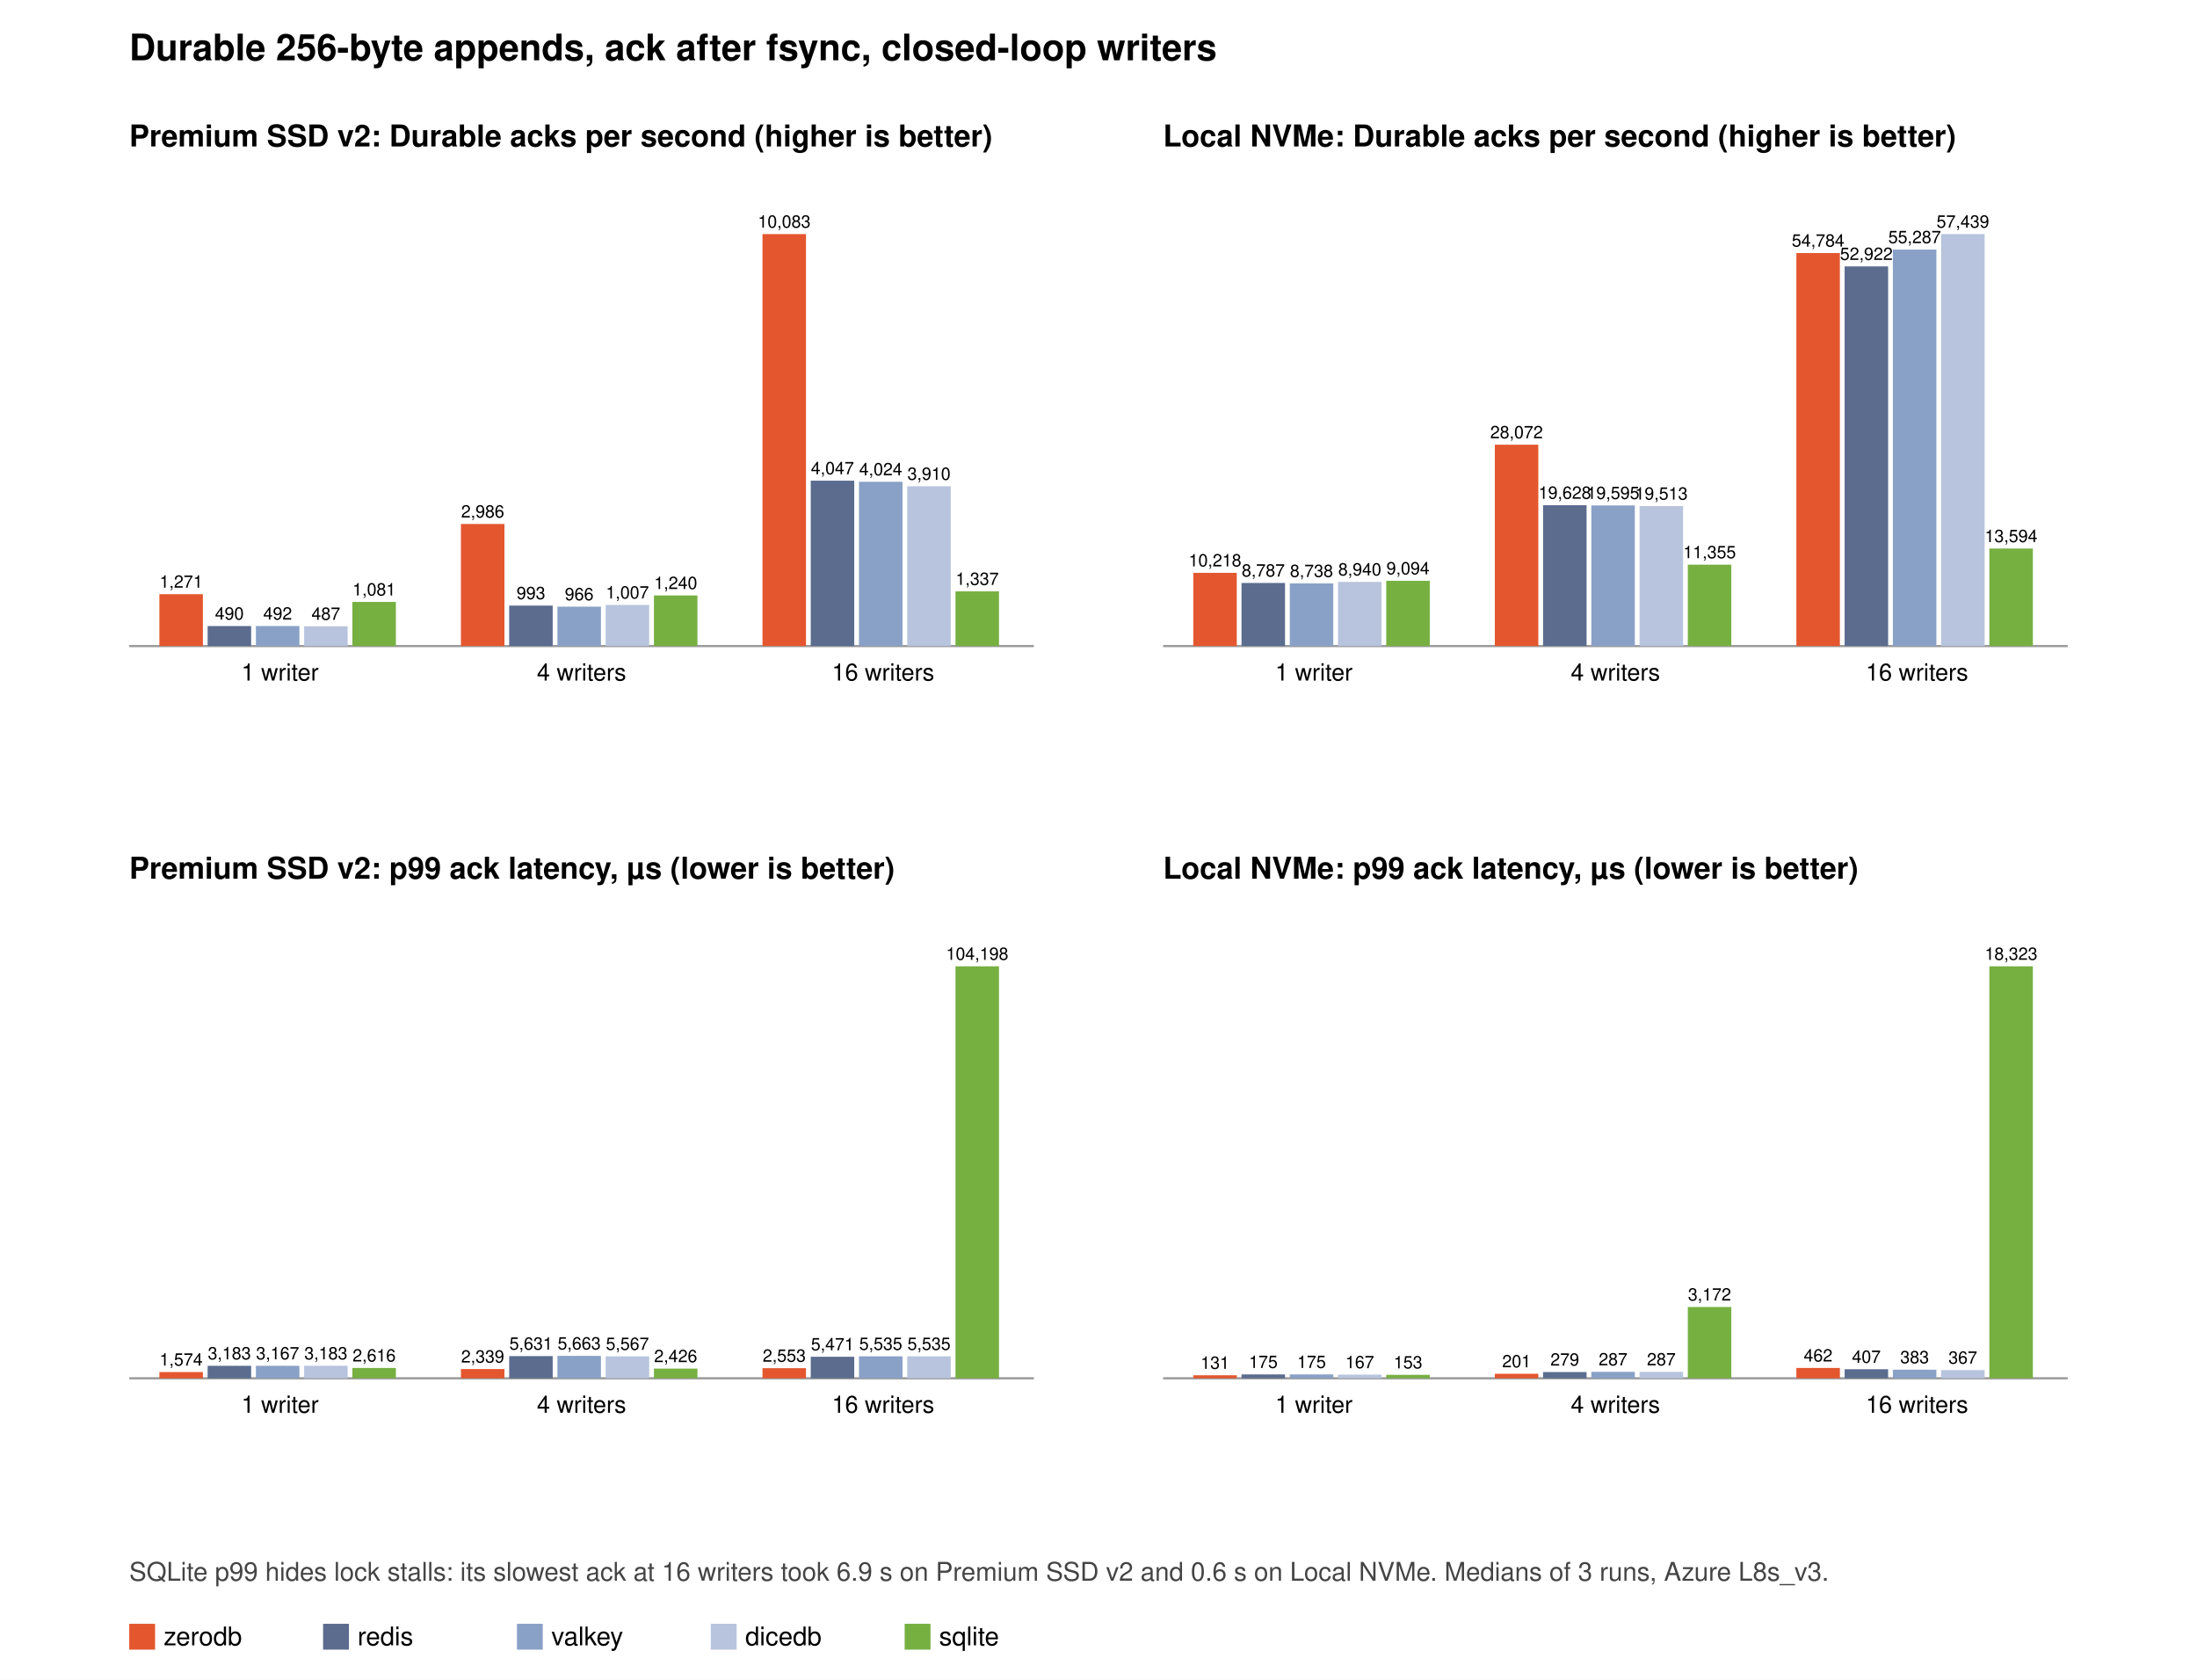
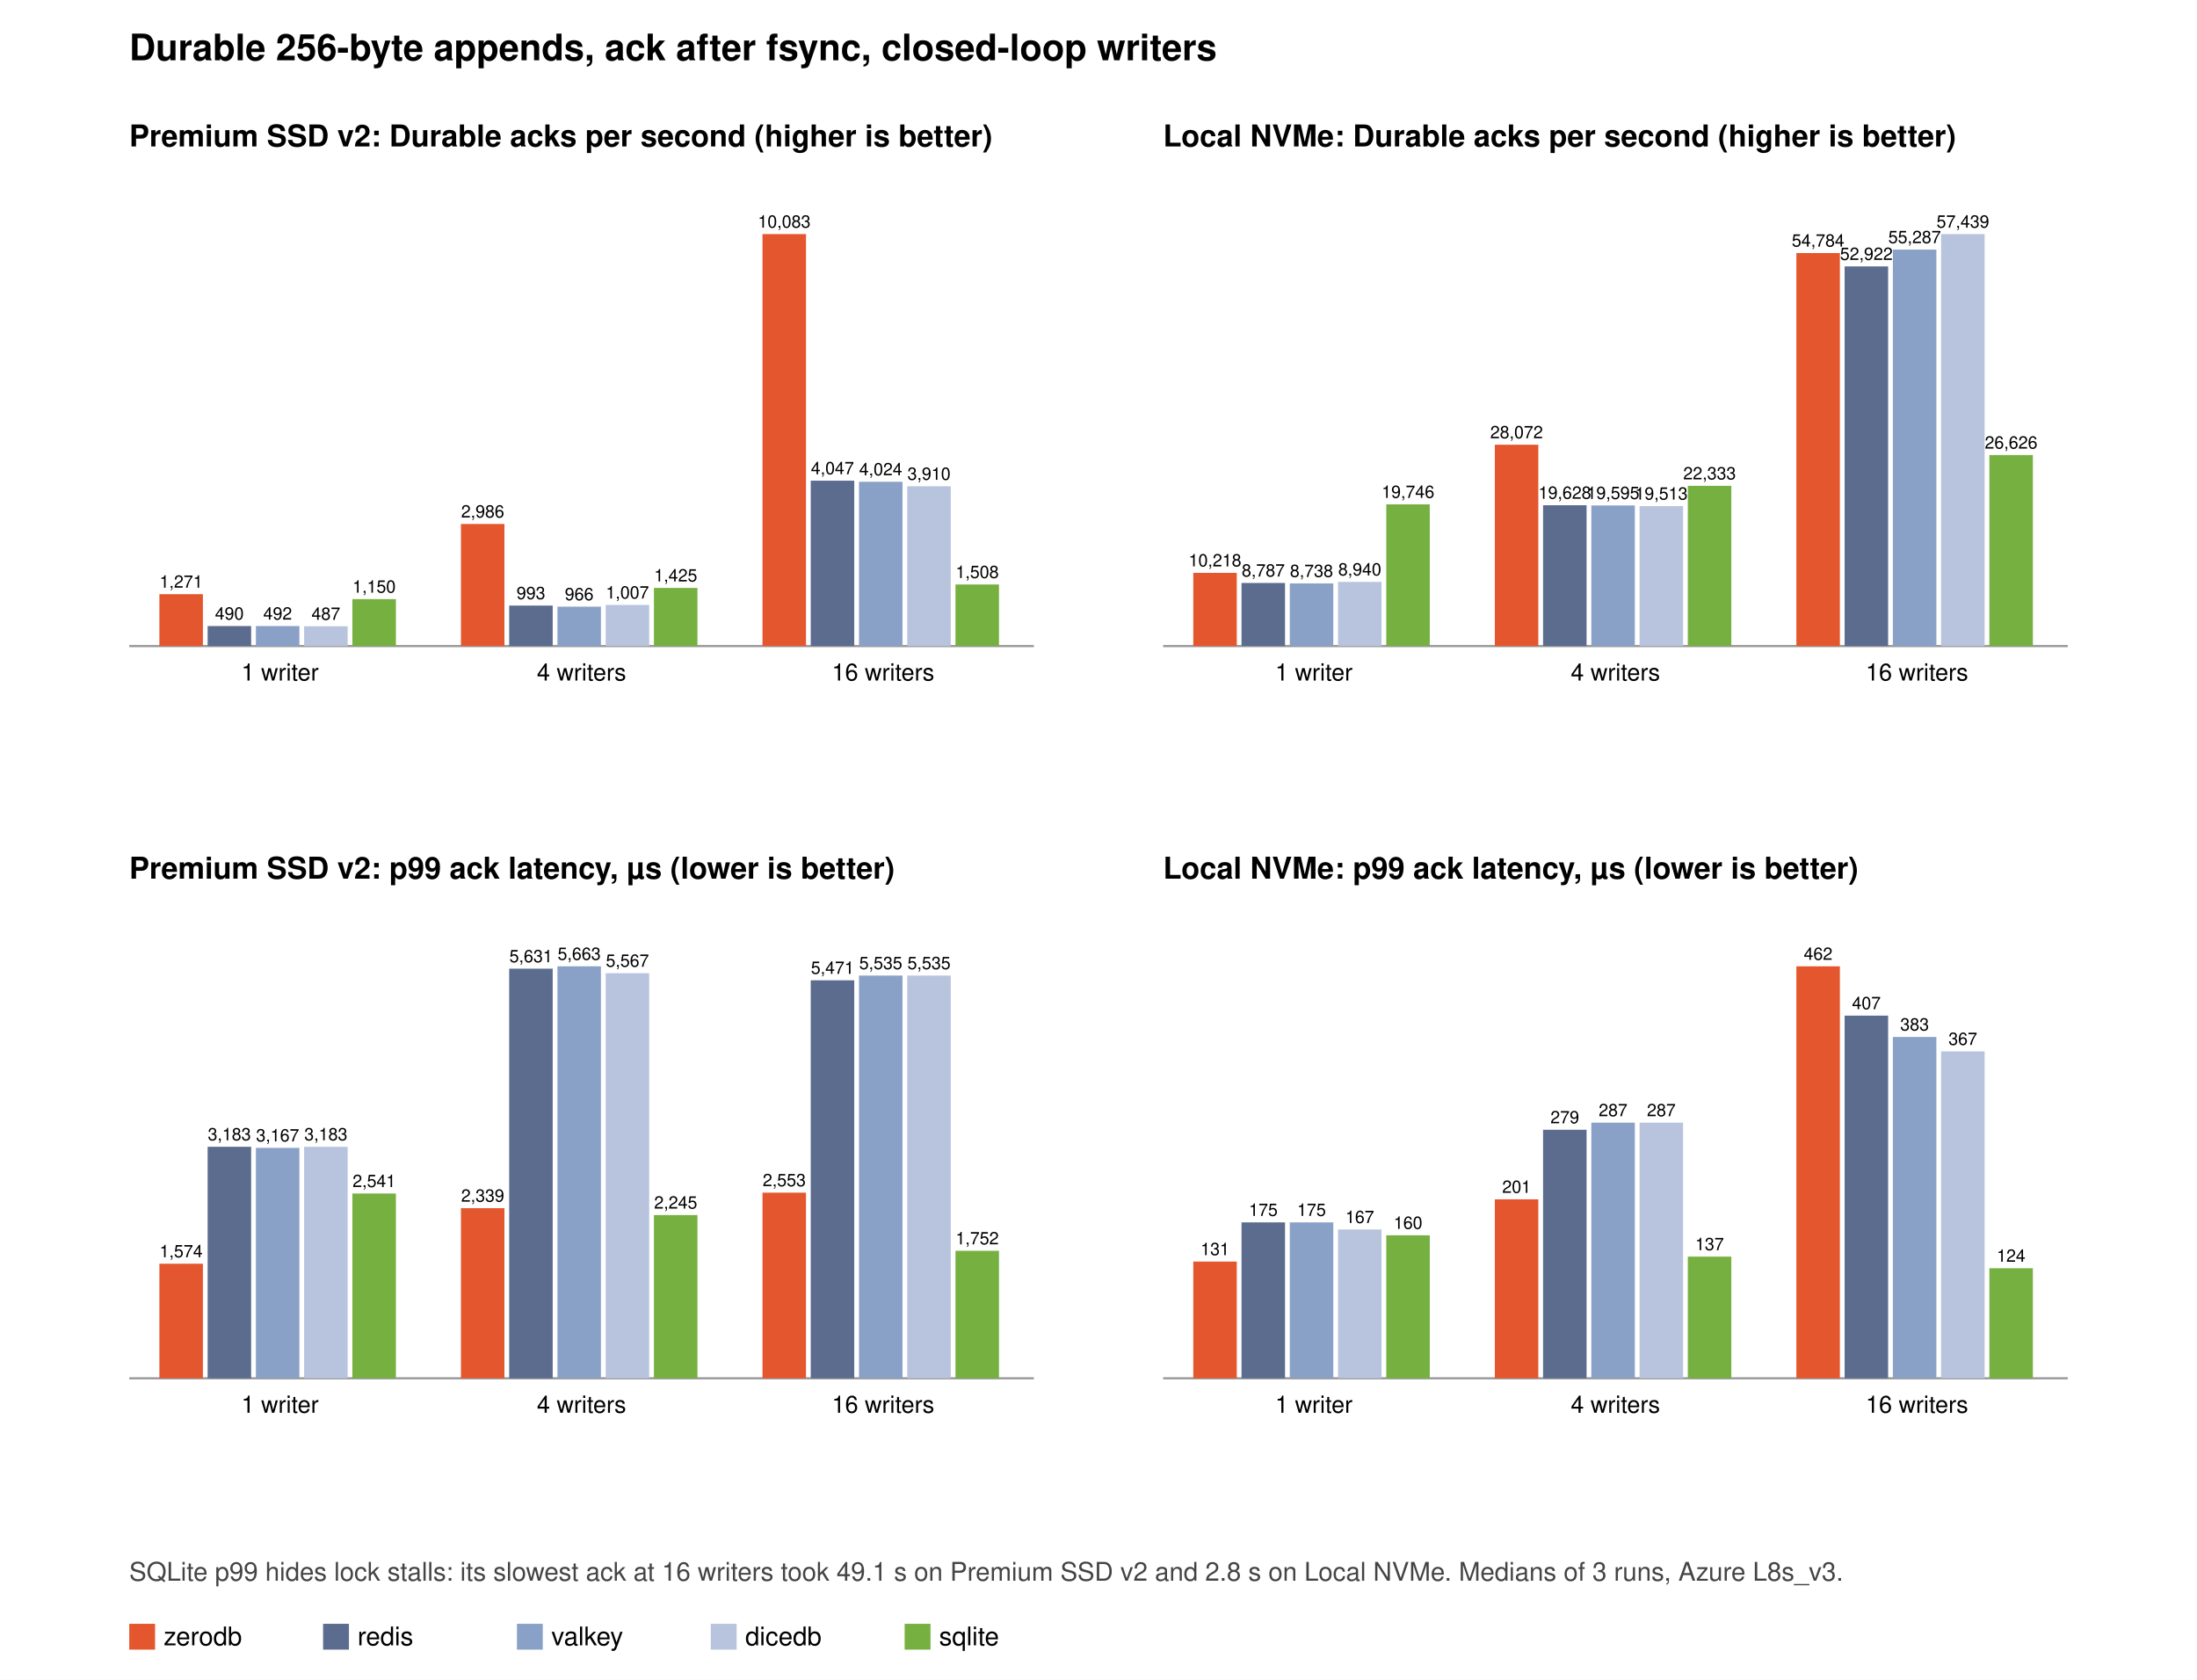
<svg xmlns="http://www.w3.org/2000/svg" width="1020" height="780" font-family="Helvetica, Arial, sans-serif">
  <rect width="1020" height="780" fill="white" />
  <text x="60" y="28" font-size="17" font-weight="700">Durable 256-byte appends, ack after fsync, closed-loop writers</text>
  <text x="60" y="68" font-size="14" font-weight="600">Premium SSD v2: Durable acks per second (higher is better)</text>
  <line x1="60" y1="300" x2="480" y2="300" stroke="#999" />
  <text x="130.0" y="316" font-size="11" text-anchor="middle">1 writer</text>
  <rect x="74.0" y="275.9" width="20.2" height="24.1" fill="#e4572e" />
  <text x="84.1" y="272.9" font-size="8" text-anchor="middle">1,271</text>
  <rect x="96.4" y="290.7" width="20.2" height="9.3" fill="#5b6c8f" />
  <text x="106.5" y="287.7" font-size="8" text-anchor="middle">490</text>
  <rect x="118.8" y="290.7" width="20.2" height="9.3" fill="#8aa1c7" />
  <text x="128.9" y="287.7" font-size="8" text-anchor="middle">492</text>
  <rect x="141.2" y="290.8" width="20.2" height="9.2" fill="#b8c4dd" />
  <text x="151.3" y="287.8" font-size="8" text-anchor="middle">487</text>
-   <rect x="163.6" y="279.5" width="20.2" height="20.5" fill="#76b041" />
-   <text x="173.7" y="276.5" font-size="8" text-anchor="middle">1,081</text>
+   <rect x="163.6" y="278.2" width="20.2" height="21.8" fill="#76b041" />
+   <text x="173.7" y="275.2" font-size="8" text-anchor="middle">1,150</text>
  <text x="270.0" y="316" font-size="11" text-anchor="middle">4 writers</text>
  <rect x="214.0" y="243.3" width="20.2" height="56.7" fill="#e4572e" />
  <text x="224.1" y="240.3" font-size="8" text-anchor="middle">2,986</text>
  <rect x="236.4" y="281.2" width="20.2" height="18.8" fill="#5b6c8f" />
  <text x="246.5" y="278.2" font-size="8" text-anchor="middle">993</text>
  <rect x="258.8" y="281.7" width="20.2" height="18.3" fill="#8aa1c7" />
  <text x="268.9" y="278.7" font-size="8" text-anchor="middle">966</text>
  <rect x="281.2" y="280.9" width="20.2" height="19.1" fill="#b8c4dd" />
  <text x="291.3" y="277.9" font-size="8" text-anchor="middle">1,007</text>
-   <rect x="303.6" y="276.5" width="20.2" height="23.5" fill="#76b041" />
-   <text x="313.7" y="273.5" font-size="8" text-anchor="middle">1,240</text>
+   <rect x="303.6" y="273.0" width="20.2" height="27.0" fill="#76b041" />
+   <text x="313.7" y="270.0" font-size="8" text-anchor="middle">1,425</text>
  <text x="410.0" y="316" font-size="11" text-anchor="middle">16 writers</text>
  <rect x="354.0" y="108.7" width="20.2" height="191.3" fill="#e4572e" />
  <text x="364.1" y="105.7" font-size="8" text-anchor="middle">10,083</text>
  <rect x="376.4" y="223.2" width="20.2" height="76.8" fill="#5b6c8f" />
  <text x="386.5" y="220.2" font-size="8" text-anchor="middle">4,047</text>
  <rect x="398.8" y="223.7" width="20.2" height="76.3" fill="#8aa1c7" />
  <text x="408.9" y="220.7" font-size="8" text-anchor="middle">4,024</text>
  <rect x="421.2" y="225.8" width="20.2" height="74.2" fill="#b8c4dd" />
  <text x="431.3" y="222.8" font-size="8" text-anchor="middle">3,910</text>
-   <rect x="443.6" y="274.6" width="20.2" height="25.4" fill="#76b041" />
-   <text x="453.7" y="271.6" font-size="8" text-anchor="middle">1,337</text>
+   <rect x="443.6" y="271.4" width="20.2" height="28.6" fill="#76b041" />
+   <text x="453.7" y="268.4" font-size="8" text-anchor="middle">1,508</text>
  <text x="60" y="408" font-size="14" font-weight="600">Premium SSD v2: p99 ack latency, µs (lower is better)</text>
  <line x1="60" y1="640" x2="480" y2="640" stroke="#999" />
  <text x="130.0" y="656" font-size="11" text-anchor="middle">1 writer</text>
-   <rect x="74.0" y="637.1" width="20.2" height="2.9" fill="#e4572e" />
-   <text x="84.1" y="634.1" font-size="8" text-anchor="middle">1,574</text>
-   <rect x="96.4" y="634.2" width="20.2" height="5.8" fill="#5b6c8f" />
-   <text x="106.5" y="631.2" font-size="8" text-anchor="middle">3,183</text>
-   <rect x="118.8" y="634.2" width="20.2" height="5.8" fill="#8aa1c7" />
-   <text x="128.9" y="631.2" font-size="8" text-anchor="middle">3,167</text>
-   <rect x="141.2" y="634.2" width="20.2" height="5.8" fill="#b8c4dd" />
-   <text x="151.3" y="631.2" font-size="8" text-anchor="middle">3,183</text>
-   <rect x="163.6" y="635.2" width="20.2" height="4.8" fill="#76b041" />
-   <text x="173.7" y="632.2" font-size="8" text-anchor="middle">2,616</text>
+   <rect x="74.0" y="586.8" width="20.2" height="53.2" fill="#e4572e" />
+   <text x="84.1" y="583.8" font-size="8" text-anchor="middle">1,574</text>
+   <rect x="96.4" y="532.5" width="20.2" height="107.5" fill="#5b6c8f" />
+   <text x="106.5" y="529.5" font-size="8" text-anchor="middle">3,183</text>
+   <rect x="118.8" y="533.0" width="20.2" height="107.0" fill="#8aa1c7" />
+   <text x="128.9" y="530.0" font-size="8" text-anchor="middle">3,167</text>
+   <rect x="141.2" y="532.5" width="20.2" height="107.5" fill="#b8c4dd" />
+   <text x="151.3" y="529.5" font-size="8" text-anchor="middle">3,183</text>
+   <rect x="163.6" y="554.2" width="20.2" height="85.8" fill="#76b041" />
+   <text x="173.7" y="551.2" font-size="8" text-anchor="middle">2,541</text>
  <text x="270.0" y="656" font-size="11" text-anchor="middle">4 writers</text>
-   <rect x="214.0" y="635.7" width="20.2" height="4.3" fill="#e4572e" />
-   <text x="224.1" y="632.7" font-size="8" text-anchor="middle">2,339</text>
-   <rect x="236.4" y="629.7" width="20.2" height="10.3" fill="#5b6c8f" />
-   <text x="246.5" y="626.7" font-size="8" text-anchor="middle">5,631</text>
-   <rect x="258.8" y="629.6" width="20.2" height="10.4" fill="#8aa1c7" />
-   <text x="268.9" y="626.6" font-size="8" text-anchor="middle">5,663</text>
-   <rect x="281.2" y="629.8" width="20.2" height="10.2" fill="#b8c4dd" />
-   <text x="291.3" y="626.8" font-size="8" text-anchor="middle">5,567</text>
-   <rect x="303.6" y="635.5" width="20.2" height="4.5" fill="#76b041" />
-   <text x="313.7" y="632.5" font-size="8" text-anchor="middle">2,426</text>
+   <rect x="214.0" y="561.0" width="20.2" height="79.0" fill="#e4572e" />
+   <text x="224.1" y="558.0" font-size="8" text-anchor="middle">2,339</text>
+   <rect x="236.4" y="449.8" width="20.2" height="190.2" fill="#5b6c8f" />
+   <text x="246.5" y="446.8" font-size="8" text-anchor="middle">5,631</text>
+   <rect x="258.8" y="448.7" width="20.2" height="191.3" fill="#8aa1c7" />
+   <text x="268.9" y="445.7" font-size="8" text-anchor="middle">5,663</text>
+   <rect x="281.2" y="451.9" width="20.2" height="188.1" fill="#b8c4dd" />
+   <text x="291.3" y="448.9" font-size="8" text-anchor="middle">5,567</text>
+   <rect x="303.6" y="564.2" width="20.2" height="75.8" fill="#76b041" />
+   <text x="313.7" y="561.2" font-size="8" text-anchor="middle">2,245</text>
  <text x="410.0" y="656" font-size="11" text-anchor="middle">16 writers</text>
-   <rect x="354.0" y="635.3" width="20.2" height="4.7" fill="#e4572e" />
-   <text x="364.1" y="632.3" font-size="8" text-anchor="middle">2,553</text>
-   <rect x="376.4" y="630.0" width="20.2" height="10.0" fill="#5b6c8f" />
-   <text x="386.5" y="627.0" font-size="8" text-anchor="middle">5,471</text>
-   <rect x="398.8" y="629.8" width="20.2" height="10.2" fill="#8aa1c7" />
-   <text x="408.9" y="626.8" font-size="8" text-anchor="middle">5,535</text>
-   <rect x="421.2" y="629.8" width="20.2" height="10.2" fill="#b8c4dd" />
-   <text x="431.3" y="626.8" font-size="8" text-anchor="middle">5,535</text>
-   <rect x="443.6" y="448.7" width="20.2" height="191.3" fill="#76b041" />
-   <text x="453.7" y="445.7" font-size="8" text-anchor="middle">104,198</text>
+   <rect x="354.0" y="553.8" width="20.2" height="86.2" fill="#e4572e" />
+   <text x="364.1" y="550.8" font-size="8" text-anchor="middle">2,553</text>
+   <rect x="376.4" y="455.2" width="20.2" height="184.8" fill="#5b6c8f" />
+   <text x="386.5" y="452.2" font-size="8" text-anchor="middle">5,471</text>
+   <rect x="398.8" y="453.0" width="20.2" height="187.0" fill="#8aa1c7" />
+   <text x="408.9" y="450.0" font-size="8" text-anchor="middle">5,535</text>
+   <rect x="421.2" y="453.0" width="20.2" height="187.0" fill="#b8c4dd" />
+   <text x="431.3" y="450.0" font-size="8" text-anchor="middle">5,535</text>
+   <rect x="443.6" y="580.8" width="20.2" height="59.2" fill="#76b041" />
+   <text x="453.7" y="577.8" font-size="8" text-anchor="middle">1,752</text>
  <text x="540" y="68" font-size="14" font-weight="600">Local NVMe: Durable acks per second (higher is better)</text>
  <line x1="540" y1="300" x2="960" y2="300" stroke="#999" />
  <text x="610.0" y="316" font-size="11" text-anchor="middle">1 writer</text>
  <rect x="554.0" y="266.0" width="20.2" height="34.0" fill="#e4572e" />
  <text x="564.1" y="263.0" font-size="8" text-anchor="middle">10,218</text>
  <rect x="576.4" y="270.7" width="20.2" height="29.3" fill="#5b6c8f" />
  <text x="586.5" y="267.7" font-size="8" text-anchor="middle">8,787</text>
  <rect x="598.8" y="270.9" width="20.2" height="29.1" fill="#8aa1c7" />
  <text x="608.9" y="267.9" font-size="8" text-anchor="middle">8,738</text>
  <rect x="621.2" y="270.2" width="20.2" height="29.8" fill="#b8c4dd" />
  <text x="631.3" y="267.2" font-size="8" text-anchor="middle">8,940</text>
-   <rect x="643.6" y="269.7" width="20.2" height="30.3" fill="#76b041" />
-   <text x="653.7" y="266.7" font-size="8" text-anchor="middle">9,094</text>
+   <rect x="643.6" y="234.2" width="20.2" height="65.8" fill="#76b041" />
+   <text x="653.7" y="231.2" font-size="8" text-anchor="middle">19,746</text>
  <text x="750.0" y="316" font-size="11" text-anchor="middle">4 writers</text>
  <rect x="694.0" y="206.5" width="20.2" height="93.5" fill="#e4572e" />
  <text x="704.1" y="203.5" font-size="8" text-anchor="middle">28,072</text>
  <rect x="716.4" y="234.6" width="20.2" height="65.4" fill="#5b6c8f" />
  <text x="726.5" y="231.6" font-size="8" text-anchor="middle">19,628</text>
  <rect x="738.8" y="234.7" width="20.2" height="65.3" fill="#8aa1c7" />
  <text x="748.9" y="231.7" font-size="8" text-anchor="middle">19,595</text>
  <rect x="761.2" y="235.0" width="20.2" height="65.0" fill="#b8c4dd" />
  <text x="771.3" y="232.0" font-size="8" text-anchor="middle">19,513</text>
-   <rect x="783.6" y="262.2" width="20.2" height="37.8" fill="#76b041" />
-   <text x="793.7" y="259.2" font-size="8" text-anchor="middle">11,355</text>
+   <rect x="783.6" y="225.6" width="20.2" height="74.4" fill="#76b041" />
+   <text x="793.7" y="222.6" font-size="8" text-anchor="middle">22,333</text>
  <text x="890.0" y="316" font-size="11" text-anchor="middle">16 writers</text>
  <rect x="834.0" y="117.5" width="20.2" height="182.5" fill="#e4572e" />
  <text x="844.1" y="114.5" font-size="8" text-anchor="middle">54,784</text>
  <rect x="856.4" y="123.7" width="20.2" height="176.3" fill="#5b6c8f" />
  <text x="866.5" y="120.7" font-size="8" text-anchor="middle">52,922</text>
  <rect x="878.8" y="115.9" width="20.2" height="184.1" fill="#8aa1c7" />
  <text x="888.9" y="112.9" font-size="8" text-anchor="middle">55,287</text>
  <rect x="901.2" y="108.7" width="20.2" height="191.3" fill="#b8c4dd" />
  <text x="911.3" y="105.7" font-size="8" text-anchor="middle">57,439</text>
-   <rect x="923.6" y="254.7" width="20.2" height="45.3" fill="#76b041" />
-   <text x="933.7" y="251.7" font-size="8" text-anchor="middle">13,594</text>
+   <rect x="923.6" y="211.3" width="20.2" height="88.7" fill="#76b041" />
+   <text x="933.7" y="208.3" font-size="8" text-anchor="middle">26,626</text>
  <text x="540" y="408" font-size="14" font-weight="600">Local NVMe: p99 ack latency, µs (lower is better)</text>
  <line x1="540" y1="640" x2="960" y2="640" stroke="#999" />
  <text x="610.0" y="656" font-size="11" text-anchor="middle">1 writer</text>
-   <rect x="554.0" y="638.6" width="20.2" height="1.4" fill="#e4572e" />
-   <text x="564.1" y="635.6" font-size="8" text-anchor="middle">131</text>
-   <rect x="576.4" y="638.2" width="20.2" height="1.8" fill="#5b6c8f" />
-   <text x="586.5" y="635.2" font-size="8" text-anchor="middle">175</text>
-   <rect x="598.8" y="638.2" width="20.2" height="1.8" fill="#8aa1c7" />
-   <text x="608.9" y="635.2" font-size="8" text-anchor="middle">175</text>
-   <rect x="621.2" y="638.3" width="20.2" height="1.7" fill="#b8c4dd" />
-   <text x="631.3" y="635.3" font-size="8" text-anchor="middle">167</text>
-   <rect x="643.6" y="638.4" width="20.2" height="1.6" fill="#76b041" />
-   <text x="653.7" y="635.4" font-size="8" text-anchor="middle">153</text>
+   <rect x="554.0" y="585.8" width="20.2" height="54.2" fill="#e4572e" />
+   <text x="564.1" y="582.8" font-size="8" text-anchor="middle">131</text>
+   <rect x="576.4" y="567.6" width="20.2" height="72.4" fill="#5b6c8f" />
+   <text x="586.5" y="564.6" font-size="8" text-anchor="middle">175</text>
+   <rect x="598.8" y="567.6" width="20.2" height="72.4" fill="#8aa1c7" />
+   <text x="608.9" y="564.6" font-size="8" text-anchor="middle">175</text>
+   <rect x="621.2" y="570.9" width="20.2" height="69.1" fill="#b8c4dd" />
+   <text x="631.3" y="567.9" font-size="8" text-anchor="middle">167</text>
+   <rect x="643.6" y="573.6" width="20.2" height="66.4" fill="#76b041" />
+   <text x="653.7" y="570.6" font-size="8" text-anchor="middle">160</text>
  <text x="750.0" y="656" font-size="11" text-anchor="middle">4 writers</text>
-   <rect x="694.0" y="637.9" width="20.2" height="2.1" fill="#e4572e" />
-   <text x="704.1" y="634.9" font-size="8" text-anchor="middle">201</text>
-   <rect x="716.4" y="637.1" width="20.2" height="2.9" fill="#5b6c8f" />
-   <text x="726.5" y="634.1" font-size="8" text-anchor="middle">279</text>
-   <rect x="738.8" y="637.0" width="20.2" height="3.0" fill="#8aa1c7" />
-   <text x="748.9" y="634.0" font-size="8" text-anchor="middle">287</text>
-   <rect x="761.2" y="637.0" width="20.2" height="3.0" fill="#b8c4dd" />
-   <text x="771.3" y="634.0" font-size="8" text-anchor="middle">287</text>
-   <rect x="783.6" y="606.9" width="20.2" height="33.1" fill="#76b041" />
-   <text x="793.7" y="603.9" font-size="8" text-anchor="middle">3,172</text>
+   <rect x="694.0" y="556.9" width="20.2" height="83.1" fill="#e4572e" />
+   <text x="704.1" y="553.9" font-size="8" text-anchor="middle">201</text>
+   <rect x="716.4" y="524.6" width="20.2" height="115.4" fill="#5b6c8f" />
+   <text x="726.5" y="521.6" font-size="8" text-anchor="middle">279</text>
+   <rect x="738.8" y="521.3" width="20.2" height="118.7" fill="#8aa1c7" />
+   <text x="748.9" y="518.3" font-size="8" text-anchor="middle">287</text>
+   <rect x="761.2" y="521.3" width="20.2" height="118.7" fill="#b8c4dd" />
+   <text x="771.3" y="518.3" font-size="8" text-anchor="middle">287</text>
+   <rect x="783.6" y="583.5" width="20.2" height="56.5" fill="#76b041" />
+   <text x="793.7" y="580.5" font-size="8" text-anchor="middle">137</text>
  <text x="890.0" y="656" font-size="11" text-anchor="middle">16 writers</text>
-   <rect x="834.0" y="635.2" width="20.2" height="4.8" fill="#e4572e" />
-   <text x="844.1" y="632.2" font-size="8" text-anchor="middle">462</text>
-   <rect x="856.4" y="635.8" width="20.2" height="4.2" fill="#5b6c8f" />
-   <text x="866.5" y="632.8" font-size="8" text-anchor="middle">407</text>
-   <rect x="878.8" y="636.0" width="20.2" height="4.0" fill="#8aa1c7" />
-   <text x="888.9" y="633.0" font-size="8" text-anchor="middle">383</text>
-   <rect x="901.2" y="636.2" width="20.2" height="3.8" fill="#b8c4dd" />
-   <text x="911.3" y="633.2" font-size="8" text-anchor="middle">367</text>
-   <rect x="923.6" y="448.7" width="20.2" height="191.3" fill="#76b041" />
-   <text x="933.7" y="445.7" font-size="8" text-anchor="middle">18,323</text>
-   <text x="60" y="734" font-size="12" fill="#444">SQLite p99 hides lock stalls: its slowest ack at 16 writers took 6.9 s on Premium SSD v2 and 0.6 s on Local NVMe. Medians of 3 runs, Azure L8s_v3.</text>
+   <rect x="834.0" y="448.7" width="20.2" height="191.3" fill="#e4572e" />
+   <text x="844.1" y="445.7" font-size="8" text-anchor="middle">462</text>
+   <rect x="856.4" y="471.6" width="20.2" height="168.4" fill="#5b6c8f" />
+   <text x="866.5" y="468.6" font-size="8" text-anchor="middle">407</text>
+   <rect x="878.8" y="481.5" width="20.2" height="158.5" fill="#8aa1c7" />
+   <text x="888.9" y="478.5" font-size="8" text-anchor="middle">383</text>
+   <rect x="901.2" y="488.2" width="20.2" height="151.8" fill="#b8c4dd" />
+   <text x="911.3" y="485.2" font-size="8" text-anchor="middle">367</text>
+   <rect x="923.6" y="588.9" width="20.2" height="51.1" fill="#76b041" />
+   <text x="933.7" y="585.9" font-size="8" text-anchor="middle">124</text>
+   <text x="60" y="734" font-size="12" fill="#444">SQLite p99 hides lock stalls: its slowest ack at 16 writers took 49.1 s on Premium SSD v2 and 2.8 s on Local NVMe. Medians of 3 runs, Azure L8s_v3.</text>
  <rect x="60" y="754" width="12" height="12" fill="#e4572e" />
  <text x="76" y="764" font-size="12">zerodb</text>
  <rect x="150" y="754" width="12" height="12" fill="#5b6c8f" />
  <text x="166" y="764" font-size="12">redis</text>
  <rect x="240" y="754" width="12" height="12" fill="#8aa1c7" />
  <text x="256" y="764" font-size="12">valkey</text>
  <rect x="330" y="754" width="12" height="12" fill="#b8c4dd" />
  <text x="346" y="764" font-size="12">dicedb</text>
  <rect x="420" y="754" width="12" height="12" fill="#76b041" />
  <text x="436" y="764" font-size="12">sqlite</text>
</svg>
